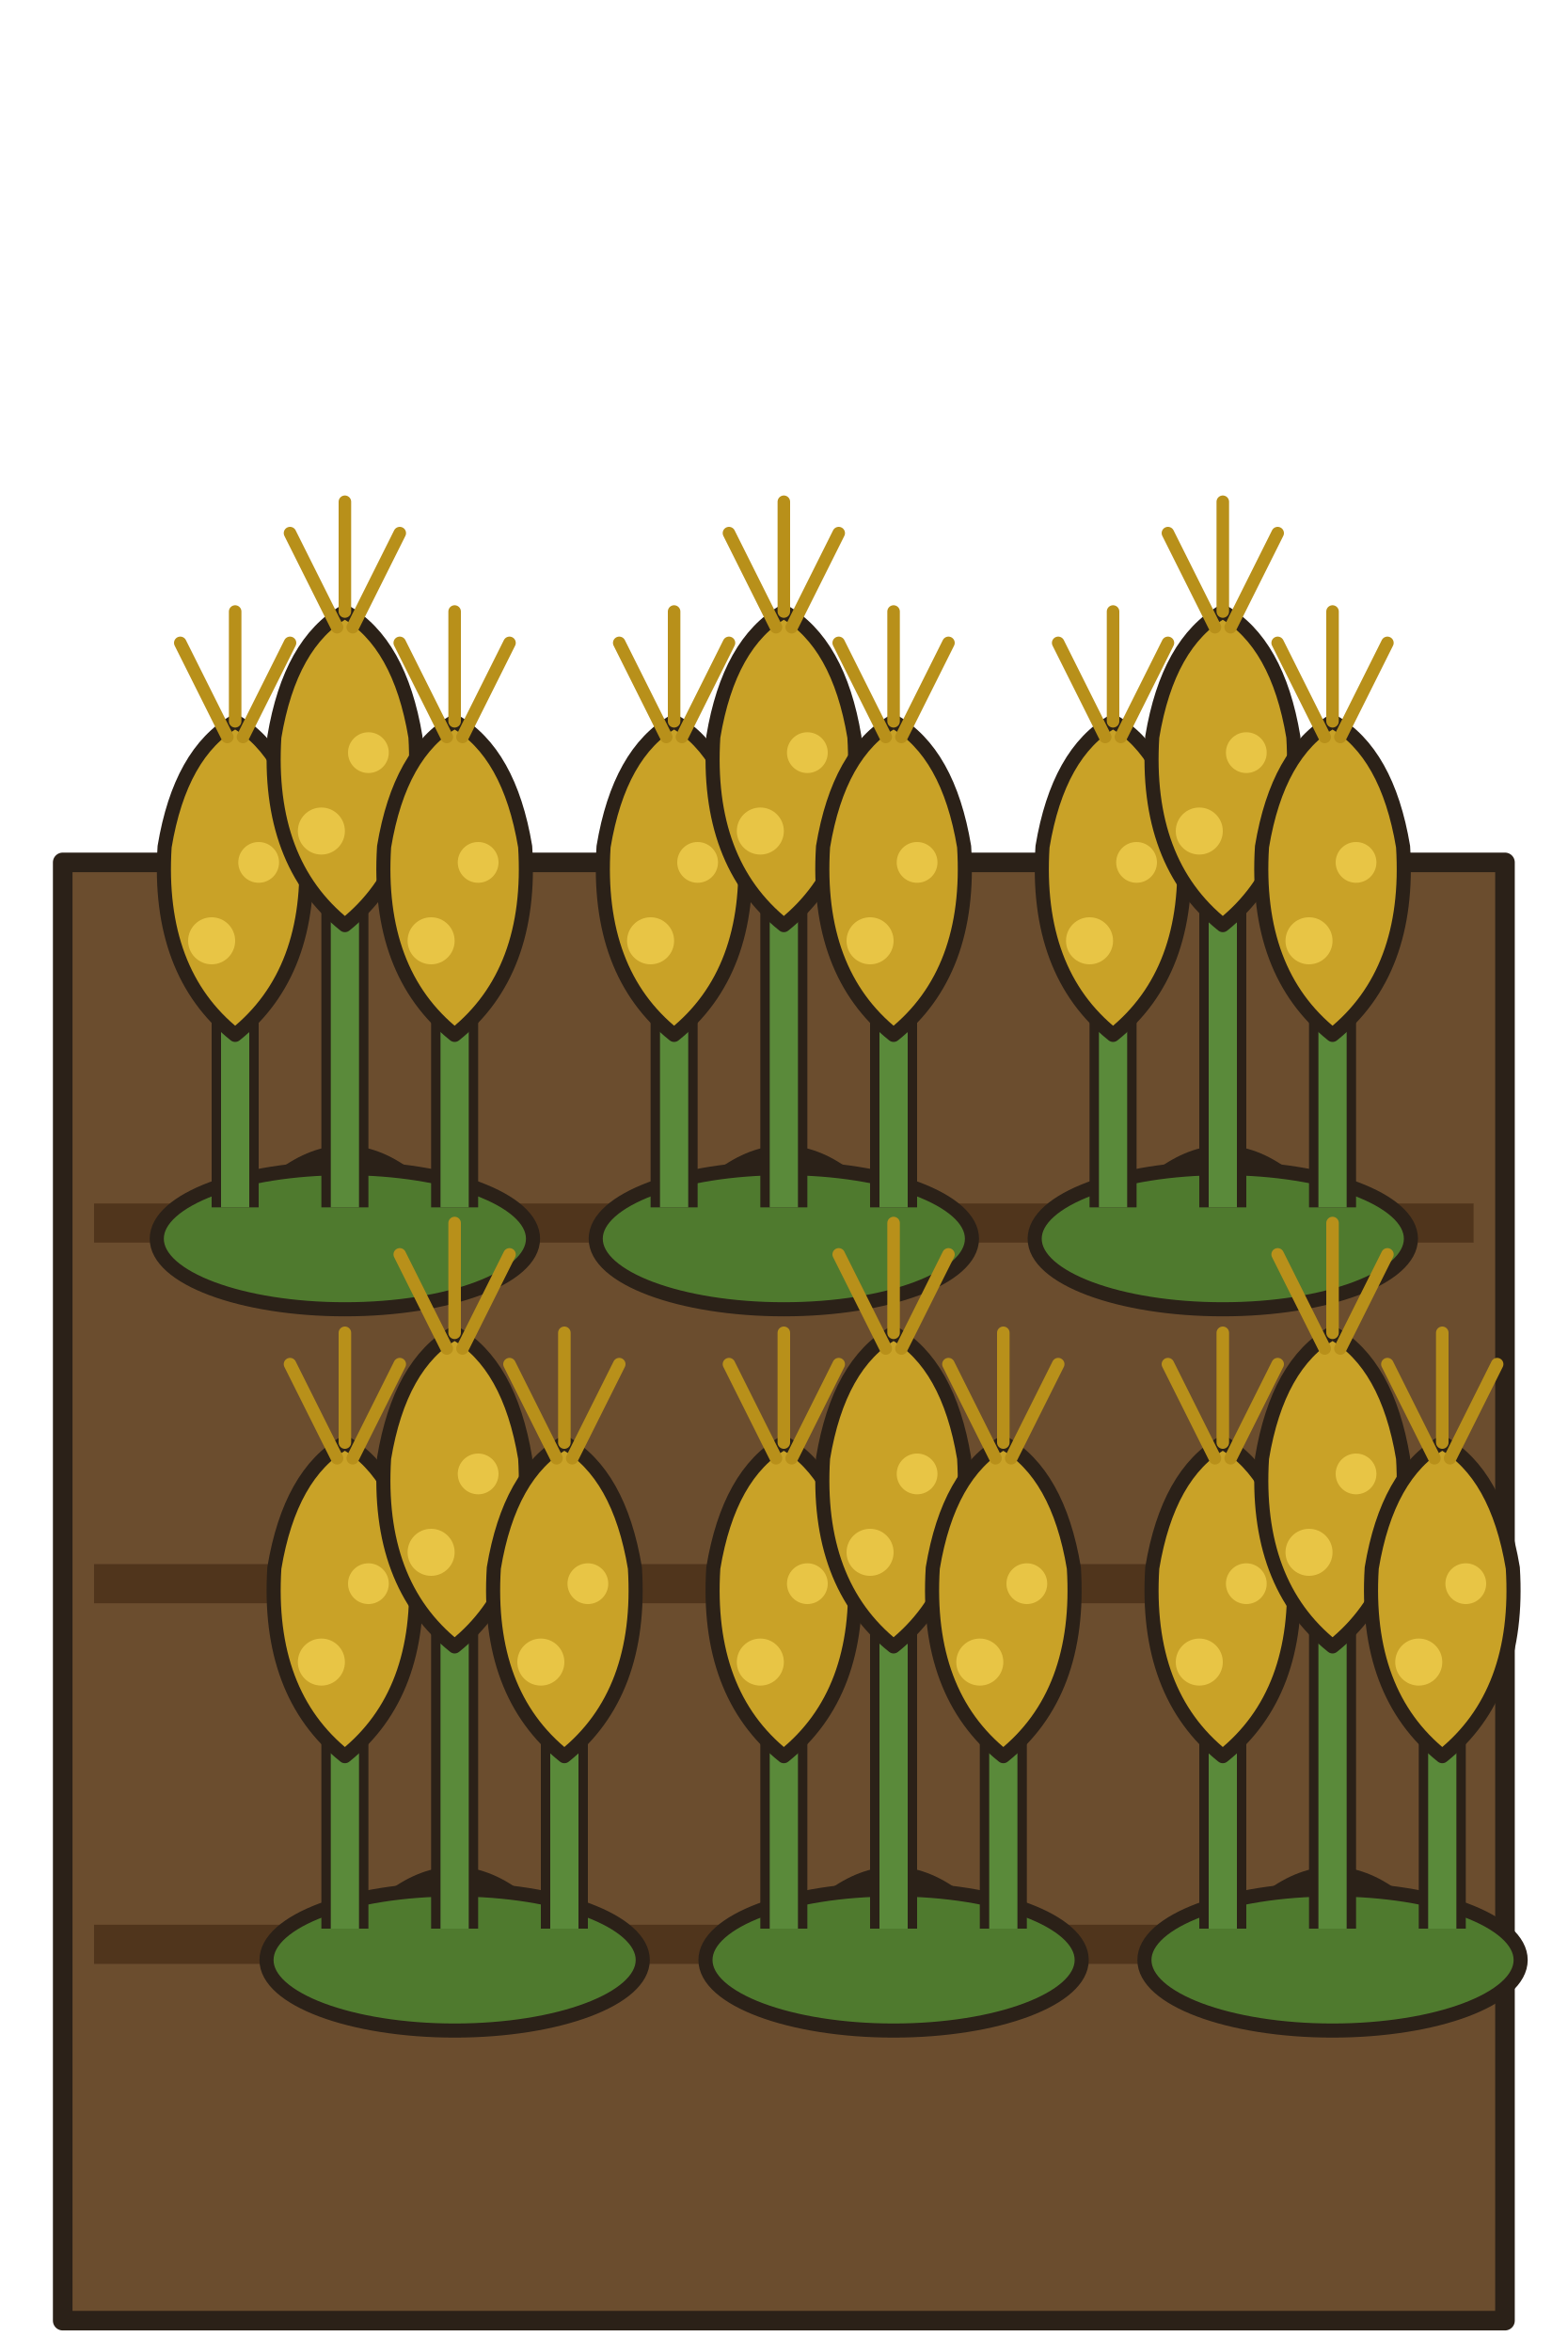
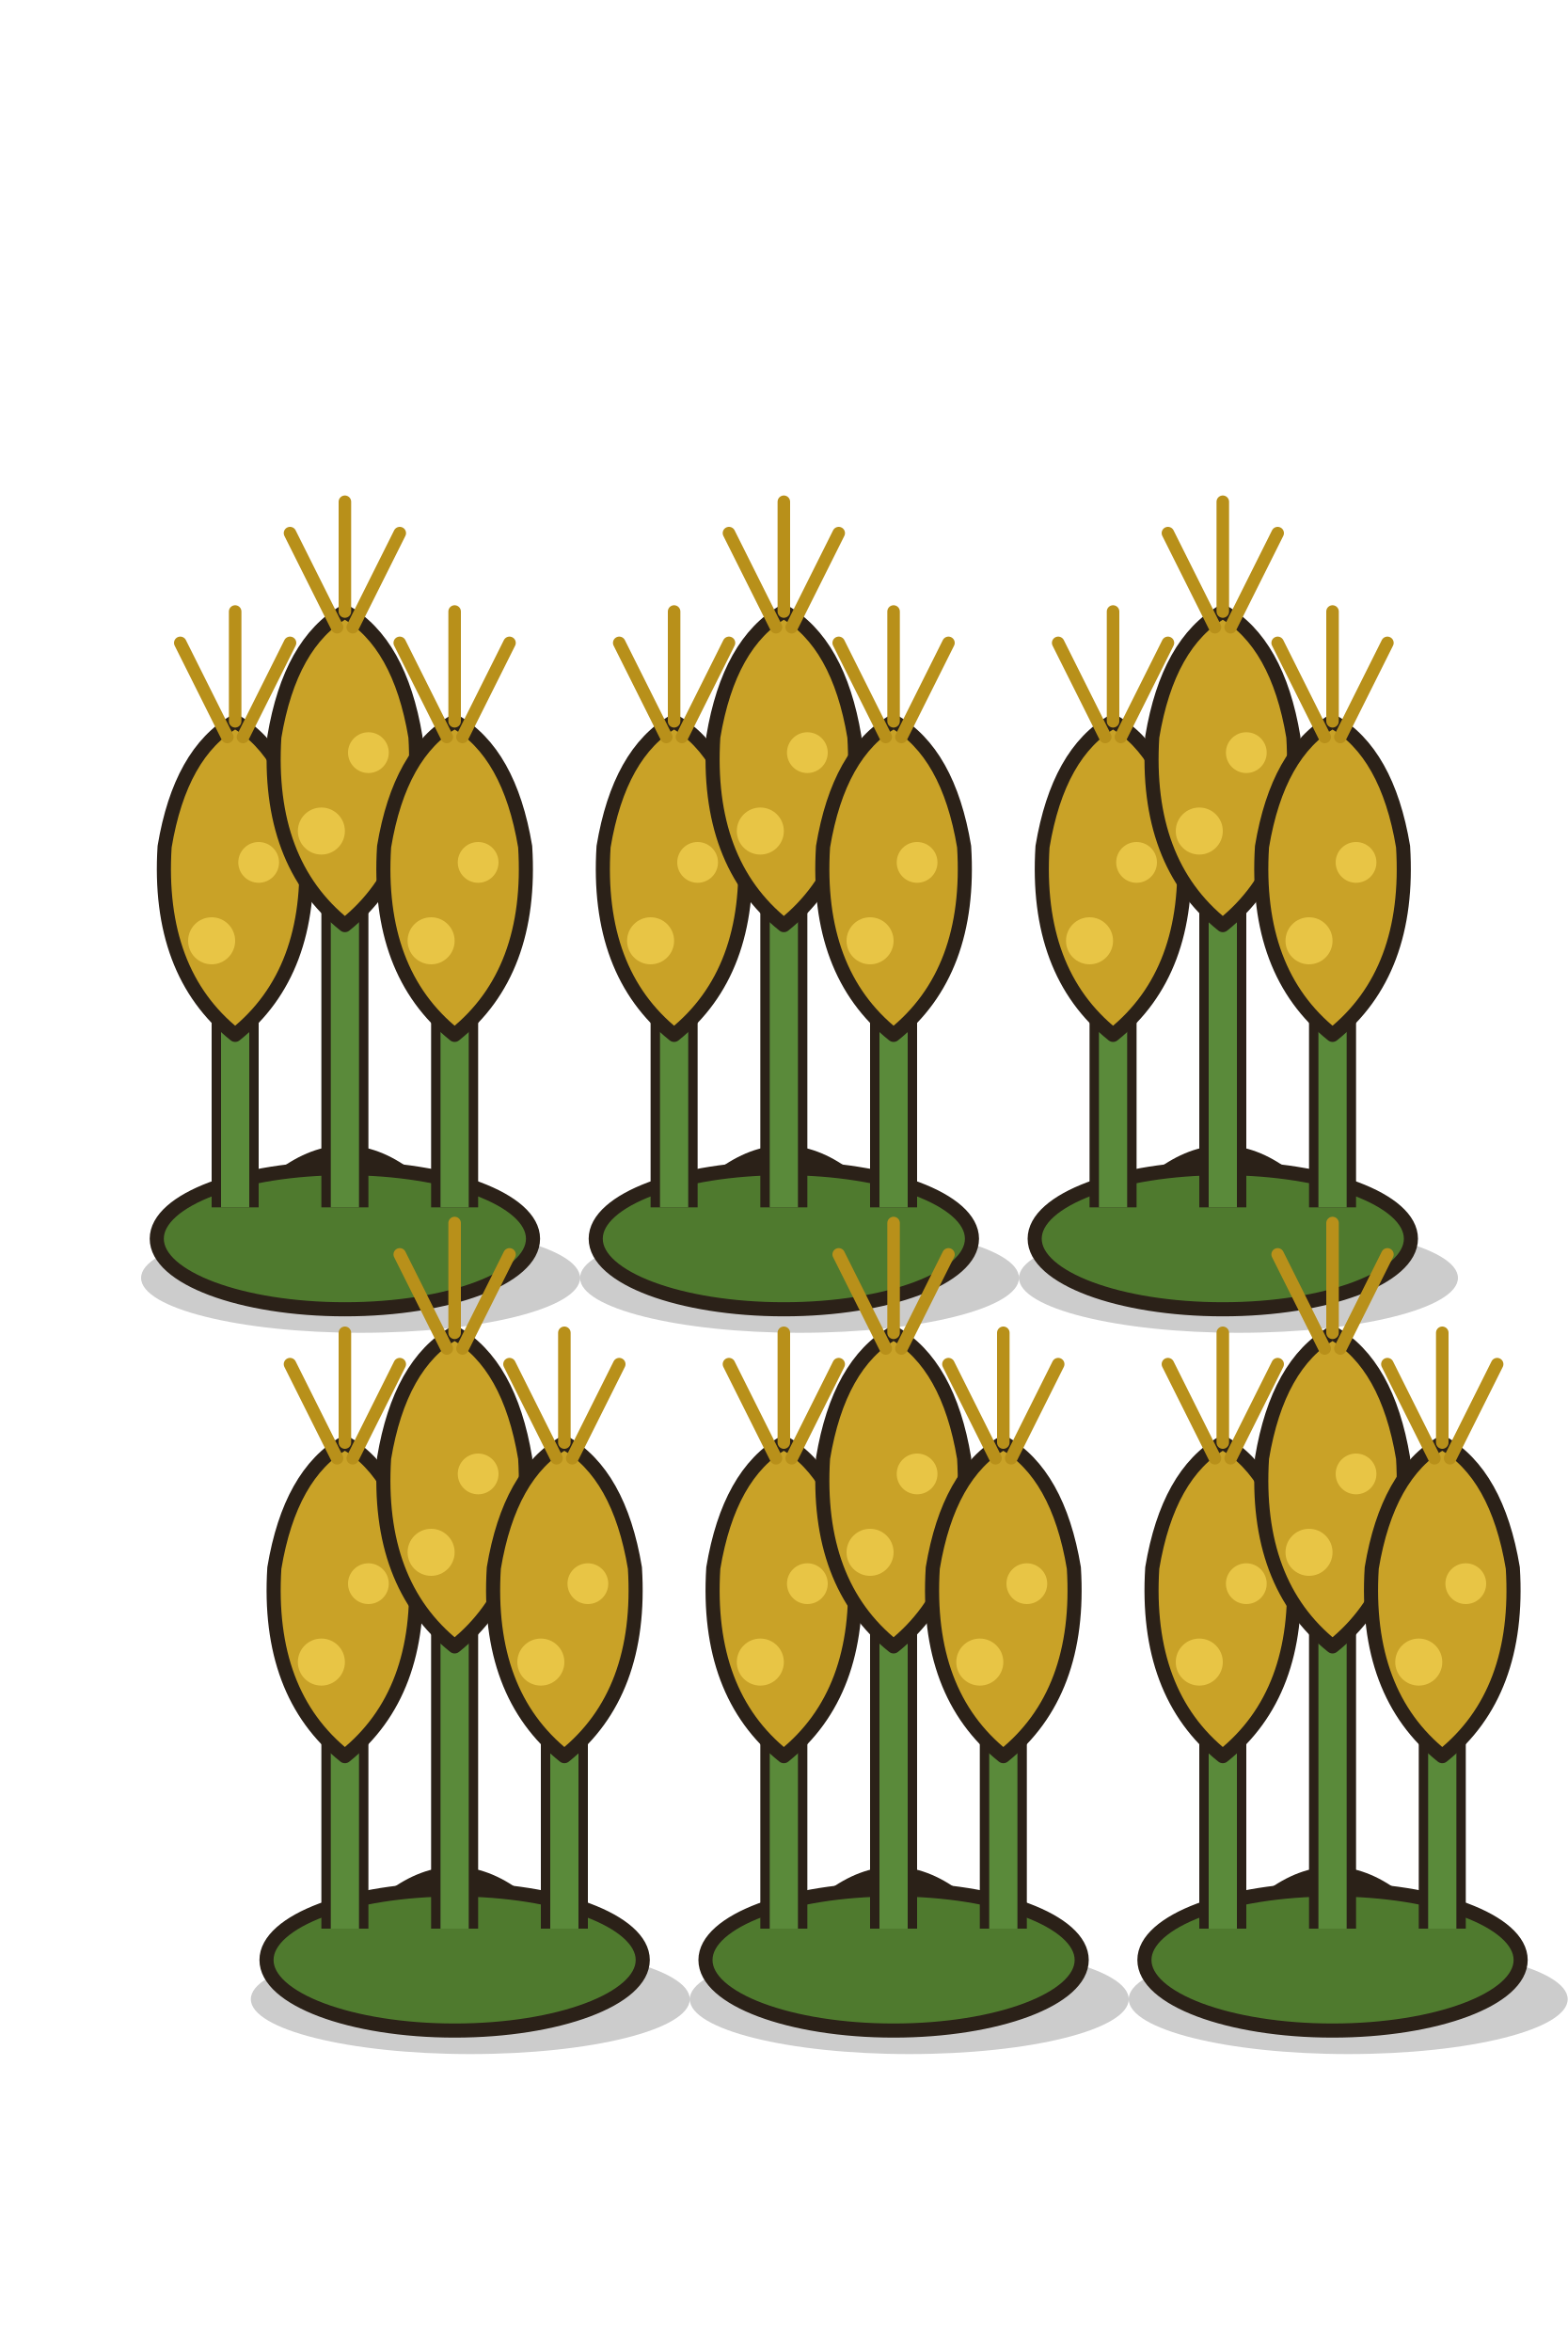
<svg xmlns="http://www.w3.org/2000/svg" width="200" height="300" viewBox="0 0 200 300">
-   <path d="M8,110 h184 v186 h-184z" fill="#6b4d2e" stroke="#2b2118" stroke-width="2.5" stroke-linejoin="round" stroke-linecap="round" />
-   <path d="M12,156 h176" stroke="#4a3018" stroke-width="5" opacity=".8" />
-   <path d="M12,202 h176" stroke="#4a3018" stroke-width="5" opacity=".8" />
-   <path d="M12,248 h176" stroke="#4a3018" stroke-width="5" opacity=".8" />
  <path d="M36,150 q8,-6 16,0" fill="#5a8a3a" stroke="#2b2118" stroke-width="1.8" stroke-linejoin="round" stroke-linecap="round" />
+   <ellipse cx="46" cy="163" rx="28" ry="7" fill="#000" opacity=".2" />
  <ellipse cx="44" cy="158" rx="24" ry="9" fill="#4f7a2e" stroke="#2b2118" stroke-width="1.8" stroke-linejoin="round" stroke-linecap="round" />
  <path d="M30,154 v-24" stroke="#2b2118" stroke-width="6" />
  <path d="M30,154 v-24" stroke="#5a8a3a" stroke-width="3.6" />
  <path d="M30,132 q-10,-8 -9,-24 q2,-12 9,-16 q7,4 9,16 q1,16 -9,24z" fill="#c9a227" stroke="#2b2118" stroke-width="1.8" stroke-linejoin="round" stroke-linecap="round" />
  <path d="M29,94 l-6,-12 M30,92 l0,-14 M31,94 l6,-12" fill="none" stroke="#b8901a" stroke-width="1.6" stroke-linecap="round" />
  <circle cx="27" cy="120" r="3" fill="#e8c545" />
  <circle cx="33" cy="110" r="2.6" fill="#e8c545" />
  <path d="M44,154 v-38" stroke="#2b2118" stroke-width="6" />
  <path d="M44,154 v-38" stroke="#5a8a3a" stroke-width="3.6" />
  <path d="M44,118 q-10,-8 -9,-24 q2,-12 9,-16 q7,4 9,16 q1,16 -9,24z" fill="#c9a227" stroke="#2b2118" stroke-width="1.8" stroke-linejoin="round" stroke-linecap="round" />
  <path d="M43,80 l-6,-12 M44,78 l0,-14 M45,80 l6,-12" fill="none" stroke="#b8901a" stroke-width="1.6" stroke-linecap="round" />
  <circle cx="41" cy="106" r="3" fill="#e8c545" />
  <circle cx="47" cy="96" r="2.6" fill="#e8c545" />
  <path d="M58,154 v-24" stroke="#2b2118" stroke-width="6" />
  <path d="M58,154 v-24" stroke="#5a8a3a" stroke-width="3.6" />
  <path d="M58,132 q-10,-8 -9,-24 q2,-12 9,-16 q7,4 9,16 q1,16 -9,24z" fill="#c9a227" stroke="#2b2118" stroke-width="1.8" stroke-linejoin="round" stroke-linecap="round" />
  <path d="M57,94 l-6,-12 M58,92 l0,-14 M59,94 l6,-12" fill="none" stroke="#b8901a" stroke-width="1.6" stroke-linecap="round" />
  <circle cx="55" cy="120" r="3" fill="#e8c545" />
  <circle cx="61" cy="110" r="2.6" fill="#e8c545" />
  <path d="M92,150 q8,-6 16,0" fill="#5a8a3a" stroke="#2b2118" stroke-width="1.8" stroke-linejoin="round" stroke-linecap="round" />
+   <ellipse cx="102" cy="163" rx="28" ry="7" fill="#000" opacity=".2" />
  <ellipse cx="100" cy="158" rx="24" ry="9" fill="#4f7a2e" stroke="#2b2118" stroke-width="1.8" stroke-linejoin="round" stroke-linecap="round" />
  <path d="M86,154 v-24" stroke="#2b2118" stroke-width="6" />
  <path d="M86,154 v-24" stroke="#5a8a3a" stroke-width="3.6" />
  <path d="M86,132 q-10,-8 -9,-24 q2,-12 9,-16 q7,4 9,16 q1,16 -9,24z" fill="#c9a227" stroke="#2b2118" stroke-width="1.8" stroke-linejoin="round" stroke-linecap="round" />
  <path d="M85,94 l-6,-12 M86,92 l0,-14 M87,94 l6,-12" fill="none" stroke="#b8901a" stroke-width="1.6" stroke-linecap="round" />
  <circle cx="83" cy="120" r="3" fill="#e8c545" />
  <circle cx="89" cy="110" r="2.6" fill="#e8c545" />
  <path d="M100,154 v-38" stroke="#2b2118" stroke-width="6" />
  <path d="M100,154 v-38" stroke="#5a8a3a" stroke-width="3.6" />
  <path d="M100,118 q-10,-8 -9,-24 q2,-12 9,-16 q7,4 9,16 q1,16 -9,24z" fill="#c9a227" stroke="#2b2118" stroke-width="1.8" stroke-linejoin="round" stroke-linecap="round" />
  <path d="M99,80 l-6,-12 M100,78 l0,-14 M101,80 l6,-12" fill="none" stroke="#b8901a" stroke-width="1.6" stroke-linecap="round" />
  <circle cx="97" cy="106" r="3" fill="#e8c545" />
  <circle cx="103" cy="96" r="2.6" fill="#e8c545" />
  <path d="M114,154 v-24" stroke="#2b2118" stroke-width="6" />
  <path d="M114,154 v-24" stroke="#5a8a3a" stroke-width="3.6" />
  <path d="M114,132 q-10,-8 -9,-24 q2,-12 9,-16 q7,4 9,16 q1,16 -9,24z" fill="#c9a227" stroke="#2b2118" stroke-width="1.8" stroke-linejoin="round" stroke-linecap="round" />
  <path d="M113,94 l-6,-12 M114,92 l0,-14 M115,94 l6,-12" fill="none" stroke="#b8901a" stroke-width="1.6" stroke-linecap="round" />
  <circle cx="111" cy="120" r="3" fill="#e8c545" />
  <circle cx="117" cy="110" r="2.6" fill="#e8c545" />
  <path d="M148,150 q8,-6 16,0" fill="#5a8a3a" stroke="#2b2118" stroke-width="1.8" stroke-linejoin="round" stroke-linecap="round" />
+   <ellipse cx="158" cy="163" rx="28" ry="7" fill="#000" opacity=".2" />
  <ellipse cx="156" cy="158" rx="24" ry="9" fill="#4f7a2e" stroke="#2b2118" stroke-width="1.8" stroke-linejoin="round" stroke-linecap="round" />
  <path d="M142,154 v-24" stroke="#2b2118" stroke-width="6" />
  <path d="M142,154 v-24" stroke="#5a8a3a" stroke-width="3.6" />
  <path d="M142,132 q-10,-8 -9,-24 q2,-12 9,-16 q7,4 9,16 q1,16 -9,24z" fill="#c9a227" stroke="#2b2118" stroke-width="1.8" stroke-linejoin="round" stroke-linecap="round" />
  <path d="M141,94 l-6,-12 M142,92 l0,-14 M143,94 l6,-12" fill="none" stroke="#b8901a" stroke-width="1.6" stroke-linecap="round" />
  <circle cx="139" cy="120" r="3" fill="#e8c545" />
  <circle cx="145" cy="110" r="2.6" fill="#e8c545" />
  <path d="M156,154 v-38" stroke="#2b2118" stroke-width="6" />
  <path d="M156,154 v-38" stroke="#5a8a3a" stroke-width="3.6" />
  <path d="M156,118 q-10,-8 -9,-24 q2,-12 9,-16 q7,4 9,16 q1,16 -9,24z" fill="#c9a227" stroke="#2b2118" stroke-width="1.8" stroke-linejoin="round" stroke-linecap="round" />
  <path d="M155,80 l-6,-12 M156,78 l0,-14 M157,80 l6,-12" fill="none" stroke="#b8901a" stroke-width="1.6" stroke-linecap="round" />
  <circle cx="153" cy="106" r="3" fill="#e8c545" />
  <circle cx="159" cy="96" r="2.6" fill="#e8c545" />
  <path d="M170,154 v-24" stroke="#2b2118" stroke-width="6" />
  <path d="M170,154 v-24" stroke="#5a8a3a" stroke-width="3.6" />
  <path d="M170,132 q-10,-8 -9,-24 q2,-12 9,-16 q7,4 9,16 q1,16 -9,24z" fill="#c9a227" stroke="#2b2118" stroke-width="1.8" stroke-linejoin="round" stroke-linecap="round" />
  <path d="M169,94 l-6,-12 M170,92 l0,-14 M171,94 l6,-12" fill="none" stroke="#b8901a" stroke-width="1.6" stroke-linecap="round" />
  <circle cx="167" cy="120" r="3" fill="#e8c545" />
  <circle cx="173" cy="110" r="2.6" fill="#e8c545" />
  <path d="M50,242 q8,-6 16,0" fill="#5a8a3a" stroke="#2b2118" stroke-width="1.8" stroke-linejoin="round" stroke-linecap="round" />
+   <ellipse cx="60" cy="255" rx="28" ry="7" fill="#000" opacity=".2" />
  <ellipse cx="58" cy="250" rx="24" ry="9" fill="#4f7a2e" stroke="#2b2118" stroke-width="1.8" stroke-linejoin="round" stroke-linecap="round" />
  <path d="M44,246 v-24" stroke="#2b2118" stroke-width="6" />
  <path d="M44,246 v-24" stroke="#5a8a3a" stroke-width="3.6" />
  <path d="M44,224 q-10,-8 -9,-24 q2,-12 9,-16 q7,4 9,16 q1,16 -9,24z" fill="#c9a227" stroke="#2b2118" stroke-width="1.8" stroke-linejoin="round" stroke-linecap="round" />
  <path d="M43,186 l-6,-12 M44,184 l0,-14 M45,186 l6,-12" fill="none" stroke="#b8901a" stroke-width="1.6" stroke-linecap="round" />
  <circle cx="41" cy="212" r="3" fill="#e8c545" />
  <circle cx="47" cy="202" r="2.6" fill="#e8c545" />
  <path d="M58,246 v-38" stroke="#2b2118" stroke-width="6" />
  <path d="M58,246 v-38" stroke="#5a8a3a" stroke-width="3.6" />
  <path d="M58,210 q-10,-8 -9,-24 q2,-12 9,-16 q7,4 9,16 q1,16 -9,24z" fill="#c9a227" stroke="#2b2118" stroke-width="1.8" stroke-linejoin="round" stroke-linecap="round" />
  <path d="M57,172 l-6,-12 M58,170 l0,-14 M59,172 l6,-12" fill="none" stroke="#b8901a" stroke-width="1.6" stroke-linecap="round" />
  <circle cx="55" cy="198" r="3" fill="#e8c545" />
  <circle cx="61" cy="188" r="2.6" fill="#e8c545" />
  <path d="M72,246 v-24" stroke="#2b2118" stroke-width="6" />
  <path d="M72,246 v-24" stroke="#5a8a3a" stroke-width="3.6" />
  <path d="M72,224 q-10,-8 -9,-24 q2,-12 9,-16 q7,4 9,16 q1,16 -9,24z" fill="#c9a227" stroke="#2b2118" stroke-width="1.8" stroke-linejoin="round" stroke-linecap="round" />
  <path d="M71,186 l-6,-12 M72,184 l0,-14 M73,186 l6,-12" fill="none" stroke="#b8901a" stroke-width="1.6" stroke-linecap="round" />
  <circle cx="69" cy="212" r="3" fill="#e8c545" />
  <circle cx="75" cy="202" r="2.6" fill="#e8c545" />
  <path d="M106,242 q8,-6 16,0" fill="#5a8a3a" stroke="#2b2118" stroke-width="1.8" stroke-linejoin="round" stroke-linecap="round" />
+   <ellipse cx="116" cy="255" rx="28" ry="7" fill="#000" opacity=".2" />
  <ellipse cx="114" cy="250" rx="24" ry="9" fill="#4f7a2e" stroke="#2b2118" stroke-width="1.8" stroke-linejoin="round" stroke-linecap="round" />
  <path d="M100,246 v-24" stroke="#2b2118" stroke-width="6" />
  <path d="M100,246 v-24" stroke="#5a8a3a" stroke-width="3.6" />
  <path d="M100,224 q-10,-8 -9,-24 q2,-12 9,-16 q7,4 9,16 q1,16 -9,24z" fill="#c9a227" stroke="#2b2118" stroke-width="1.8" stroke-linejoin="round" stroke-linecap="round" />
  <path d="M99,186 l-6,-12 M100,184 l0,-14 M101,186 l6,-12" fill="none" stroke="#b8901a" stroke-width="1.6" stroke-linecap="round" />
  <circle cx="97" cy="212" r="3" fill="#e8c545" />
  <circle cx="103" cy="202" r="2.6" fill="#e8c545" />
  <path d="M114,246 v-38" stroke="#2b2118" stroke-width="6" />
  <path d="M114,246 v-38" stroke="#5a8a3a" stroke-width="3.6" />
  <path d="M114,210 q-10,-8 -9,-24 q2,-12 9,-16 q7,4 9,16 q1,16 -9,24z" fill="#c9a227" stroke="#2b2118" stroke-width="1.8" stroke-linejoin="round" stroke-linecap="round" />
  <path d="M113,172 l-6,-12 M114,170 l0,-14 M115,172 l6,-12" fill="none" stroke="#b8901a" stroke-width="1.6" stroke-linecap="round" />
  <circle cx="111" cy="198" r="3" fill="#e8c545" />
  <circle cx="117" cy="188" r="2.6" fill="#e8c545" />
  <path d="M128,246 v-24" stroke="#2b2118" stroke-width="6" />
  <path d="M128,246 v-24" stroke="#5a8a3a" stroke-width="3.6" />
  <path d="M128,224 q-10,-8 -9,-24 q2,-12 9,-16 q7,4 9,16 q1,16 -9,24z" fill="#c9a227" stroke="#2b2118" stroke-width="1.8" stroke-linejoin="round" stroke-linecap="round" />
  <path d="M127,186 l-6,-12 M128,184 l0,-14 M129,186 l6,-12" fill="none" stroke="#b8901a" stroke-width="1.6" stroke-linecap="round" />
  <circle cx="125" cy="212" r="3" fill="#e8c545" />
  <circle cx="131" cy="202" r="2.6" fill="#e8c545" />
  <path d="M162,242 q8,-6 16,0" fill="#5a8a3a" stroke="#2b2118" stroke-width="1.8" stroke-linejoin="round" stroke-linecap="round" />
+   <ellipse cx="172" cy="255" rx="28" ry="7" fill="#000" opacity=".2" />
  <ellipse cx="170" cy="250" rx="24" ry="9" fill="#4f7a2e" stroke="#2b2118" stroke-width="1.8" stroke-linejoin="round" stroke-linecap="round" />
  <path d="M156,246 v-24" stroke="#2b2118" stroke-width="6" />
  <path d="M156,246 v-24" stroke="#5a8a3a" stroke-width="3.6" />
  <path d="M156,224 q-10,-8 -9,-24 q2,-12 9,-16 q7,4 9,16 q1,16 -9,24z" fill="#c9a227" stroke="#2b2118" stroke-width="1.8" stroke-linejoin="round" stroke-linecap="round" />
  <path d="M155,186 l-6,-12 M156,184 l0,-14 M157,186 l6,-12" fill="none" stroke="#b8901a" stroke-width="1.6" stroke-linecap="round" />
  <circle cx="153" cy="212" r="3" fill="#e8c545" />
  <circle cx="159" cy="202" r="2.6" fill="#e8c545" />
  <path d="M170,246 v-38" stroke="#2b2118" stroke-width="6" />
  <path d="M170,246 v-38" stroke="#5a8a3a" stroke-width="3.6" />
  <path d="M170,210 q-10,-8 -9,-24 q2,-12 9,-16 q7,4 9,16 q1,16 -9,24z" fill="#c9a227" stroke="#2b2118" stroke-width="1.8" stroke-linejoin="round" stroke-linecap="round" />
  <path d="M169,172 l-6,-12 M170,170 l0,-14 M171,172 l6,-12" fill="none" stroke="#b8901a" stroke-width="1.6" stroke-linecap="round" />
  <circle cx="167" cy="198" r="3" fill="#e8c545" />
  <circle cx="173" cy="188" r="2.6" fill="#e8c545" />
  <path d="M184,246 v-24" stroke="#2b2118" stroke-width="6" />
  <path d="M184,246 v-24" stroke="#5a8a3a" stroke-width="3.6" />
  <path d="M184,224 q-10,-8 -9,-24 q2,-12 9,-16 q7,4 9,16 q1,16 -9,24z" fill="#c9a227" stroke="#2b2118" stroke-width="1.8" stroke-linejoin="round" stroke-linecap="round" />
  <path d="M183,186 l-6,-12 M184,184 l0,-14 M185,186 l6,-12" fill="none" stroke="#b8901a" stroke-width="1.6" stroke-linecap="round" />
  <circle cx="181" cy="212" r="3" fill="#e8c545" />
  <circle cx="187" cy="202" r="2.6" fill="#e8c545" />
</svg>
